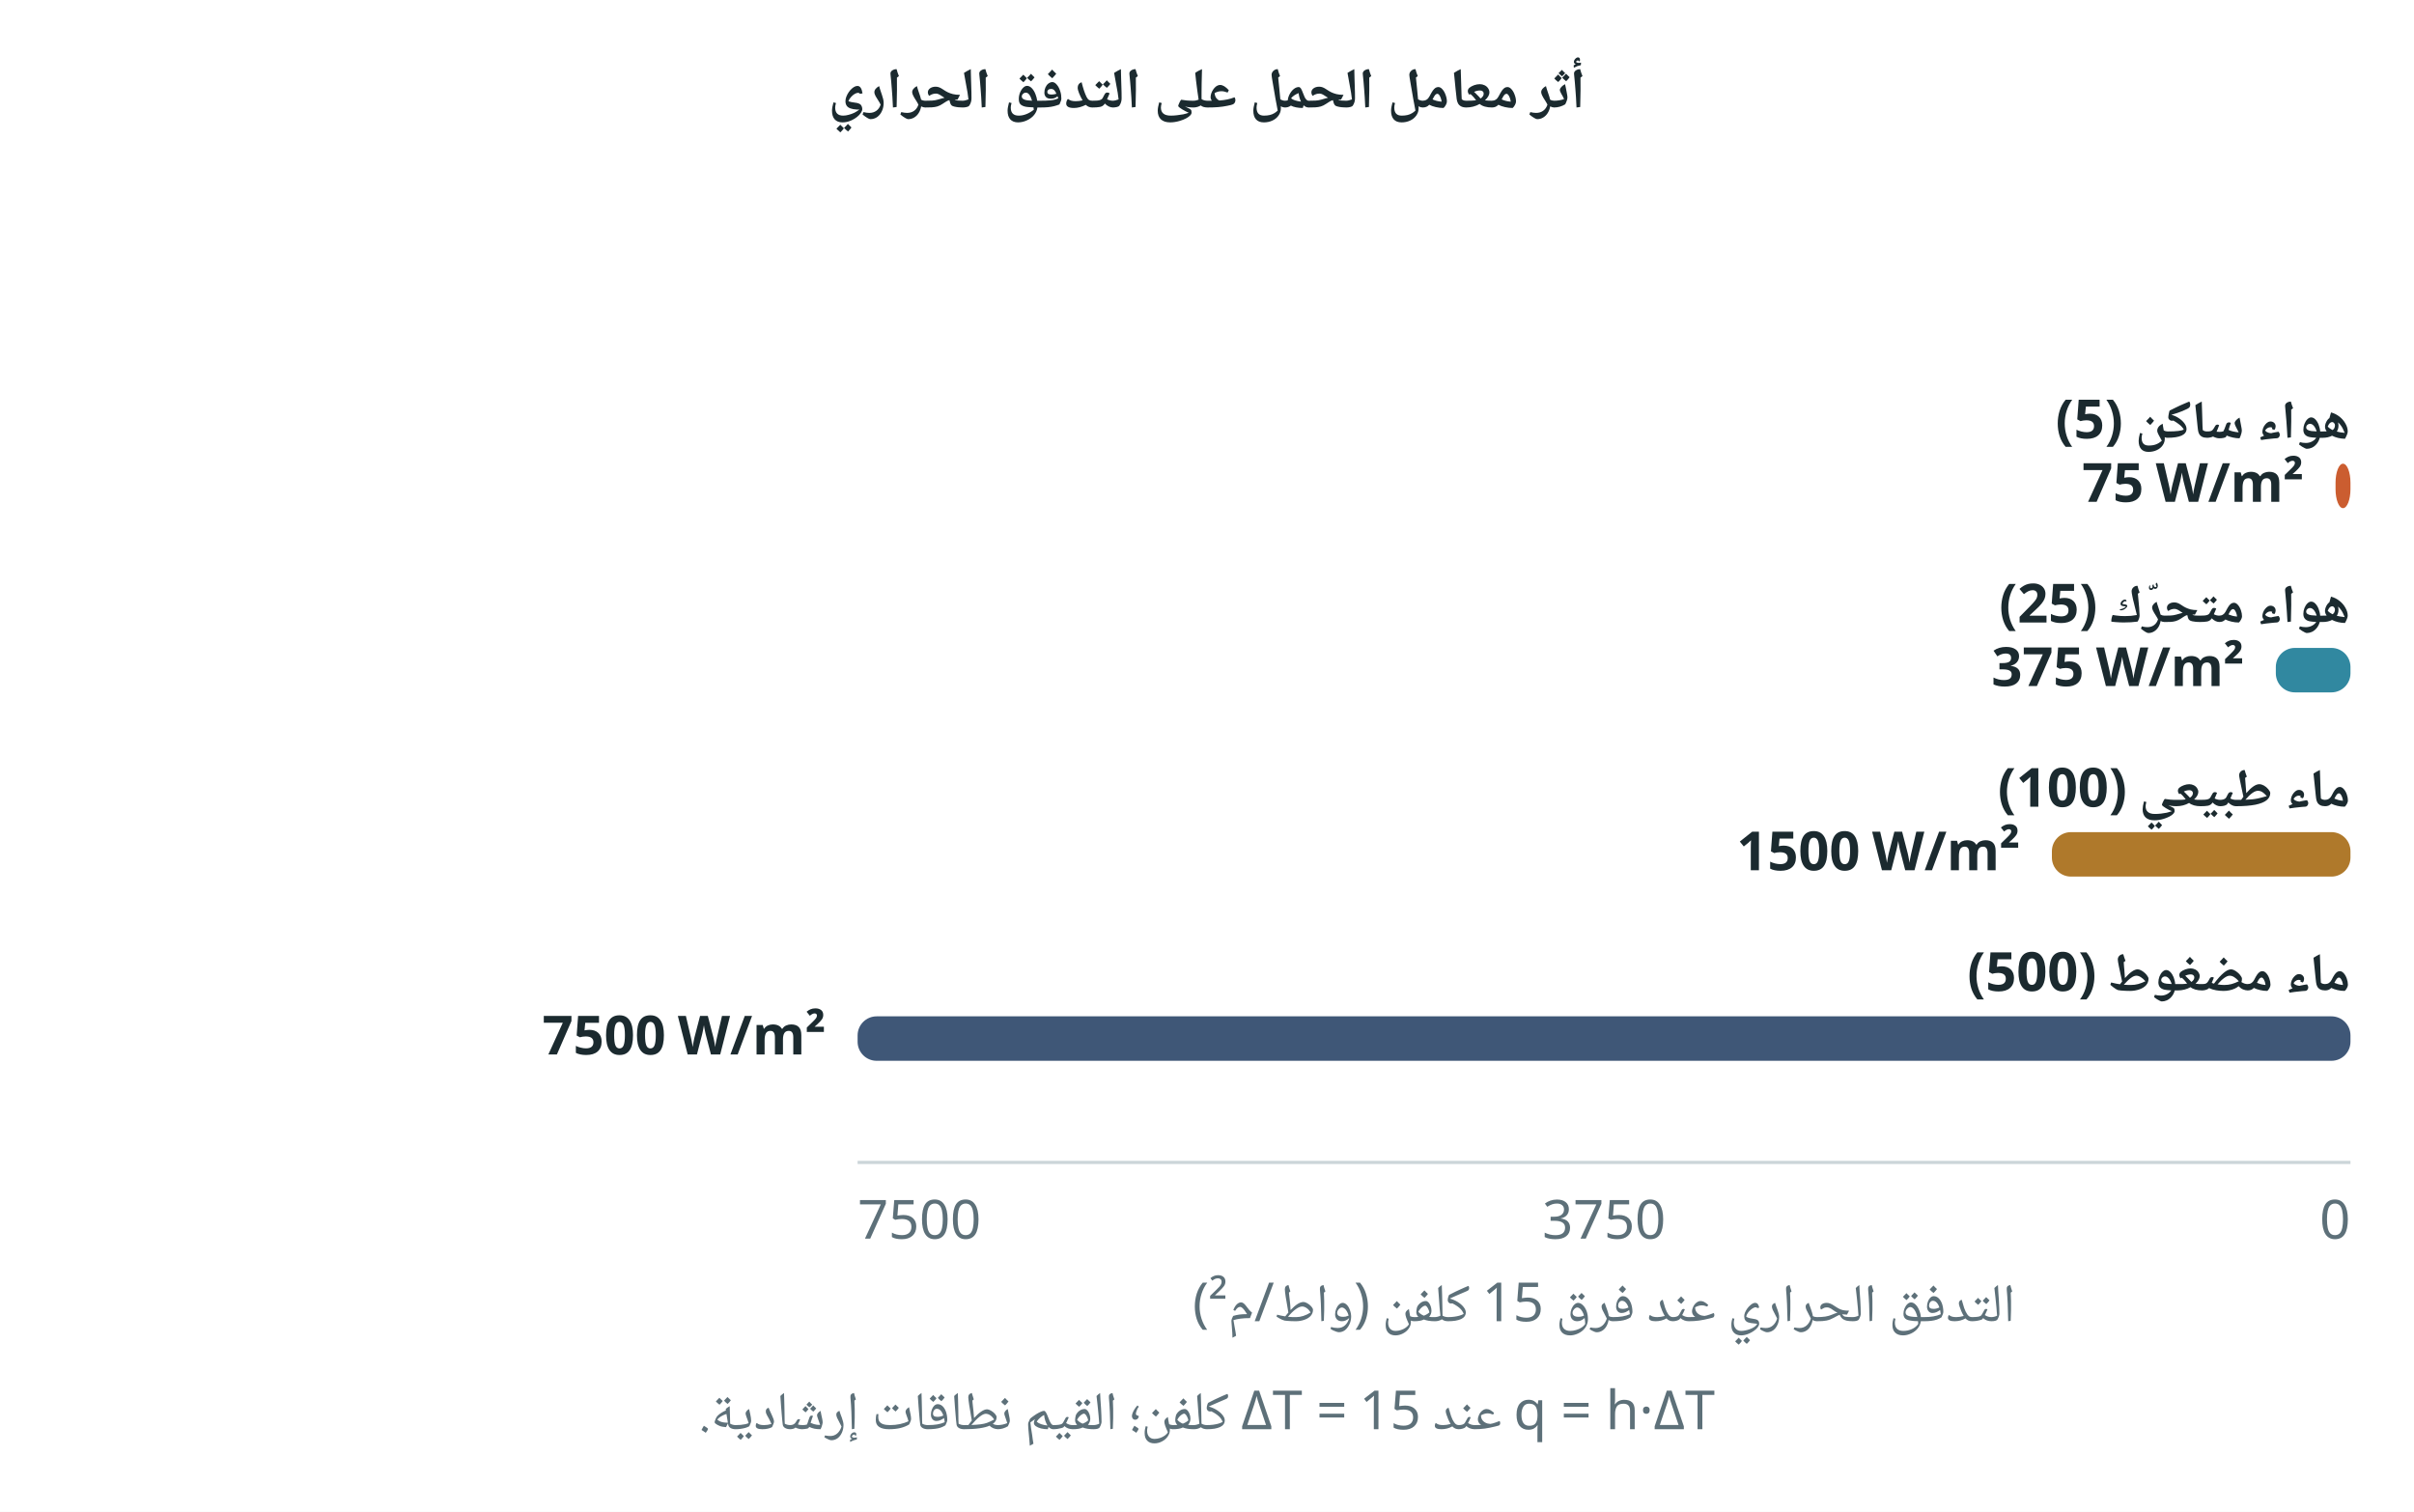
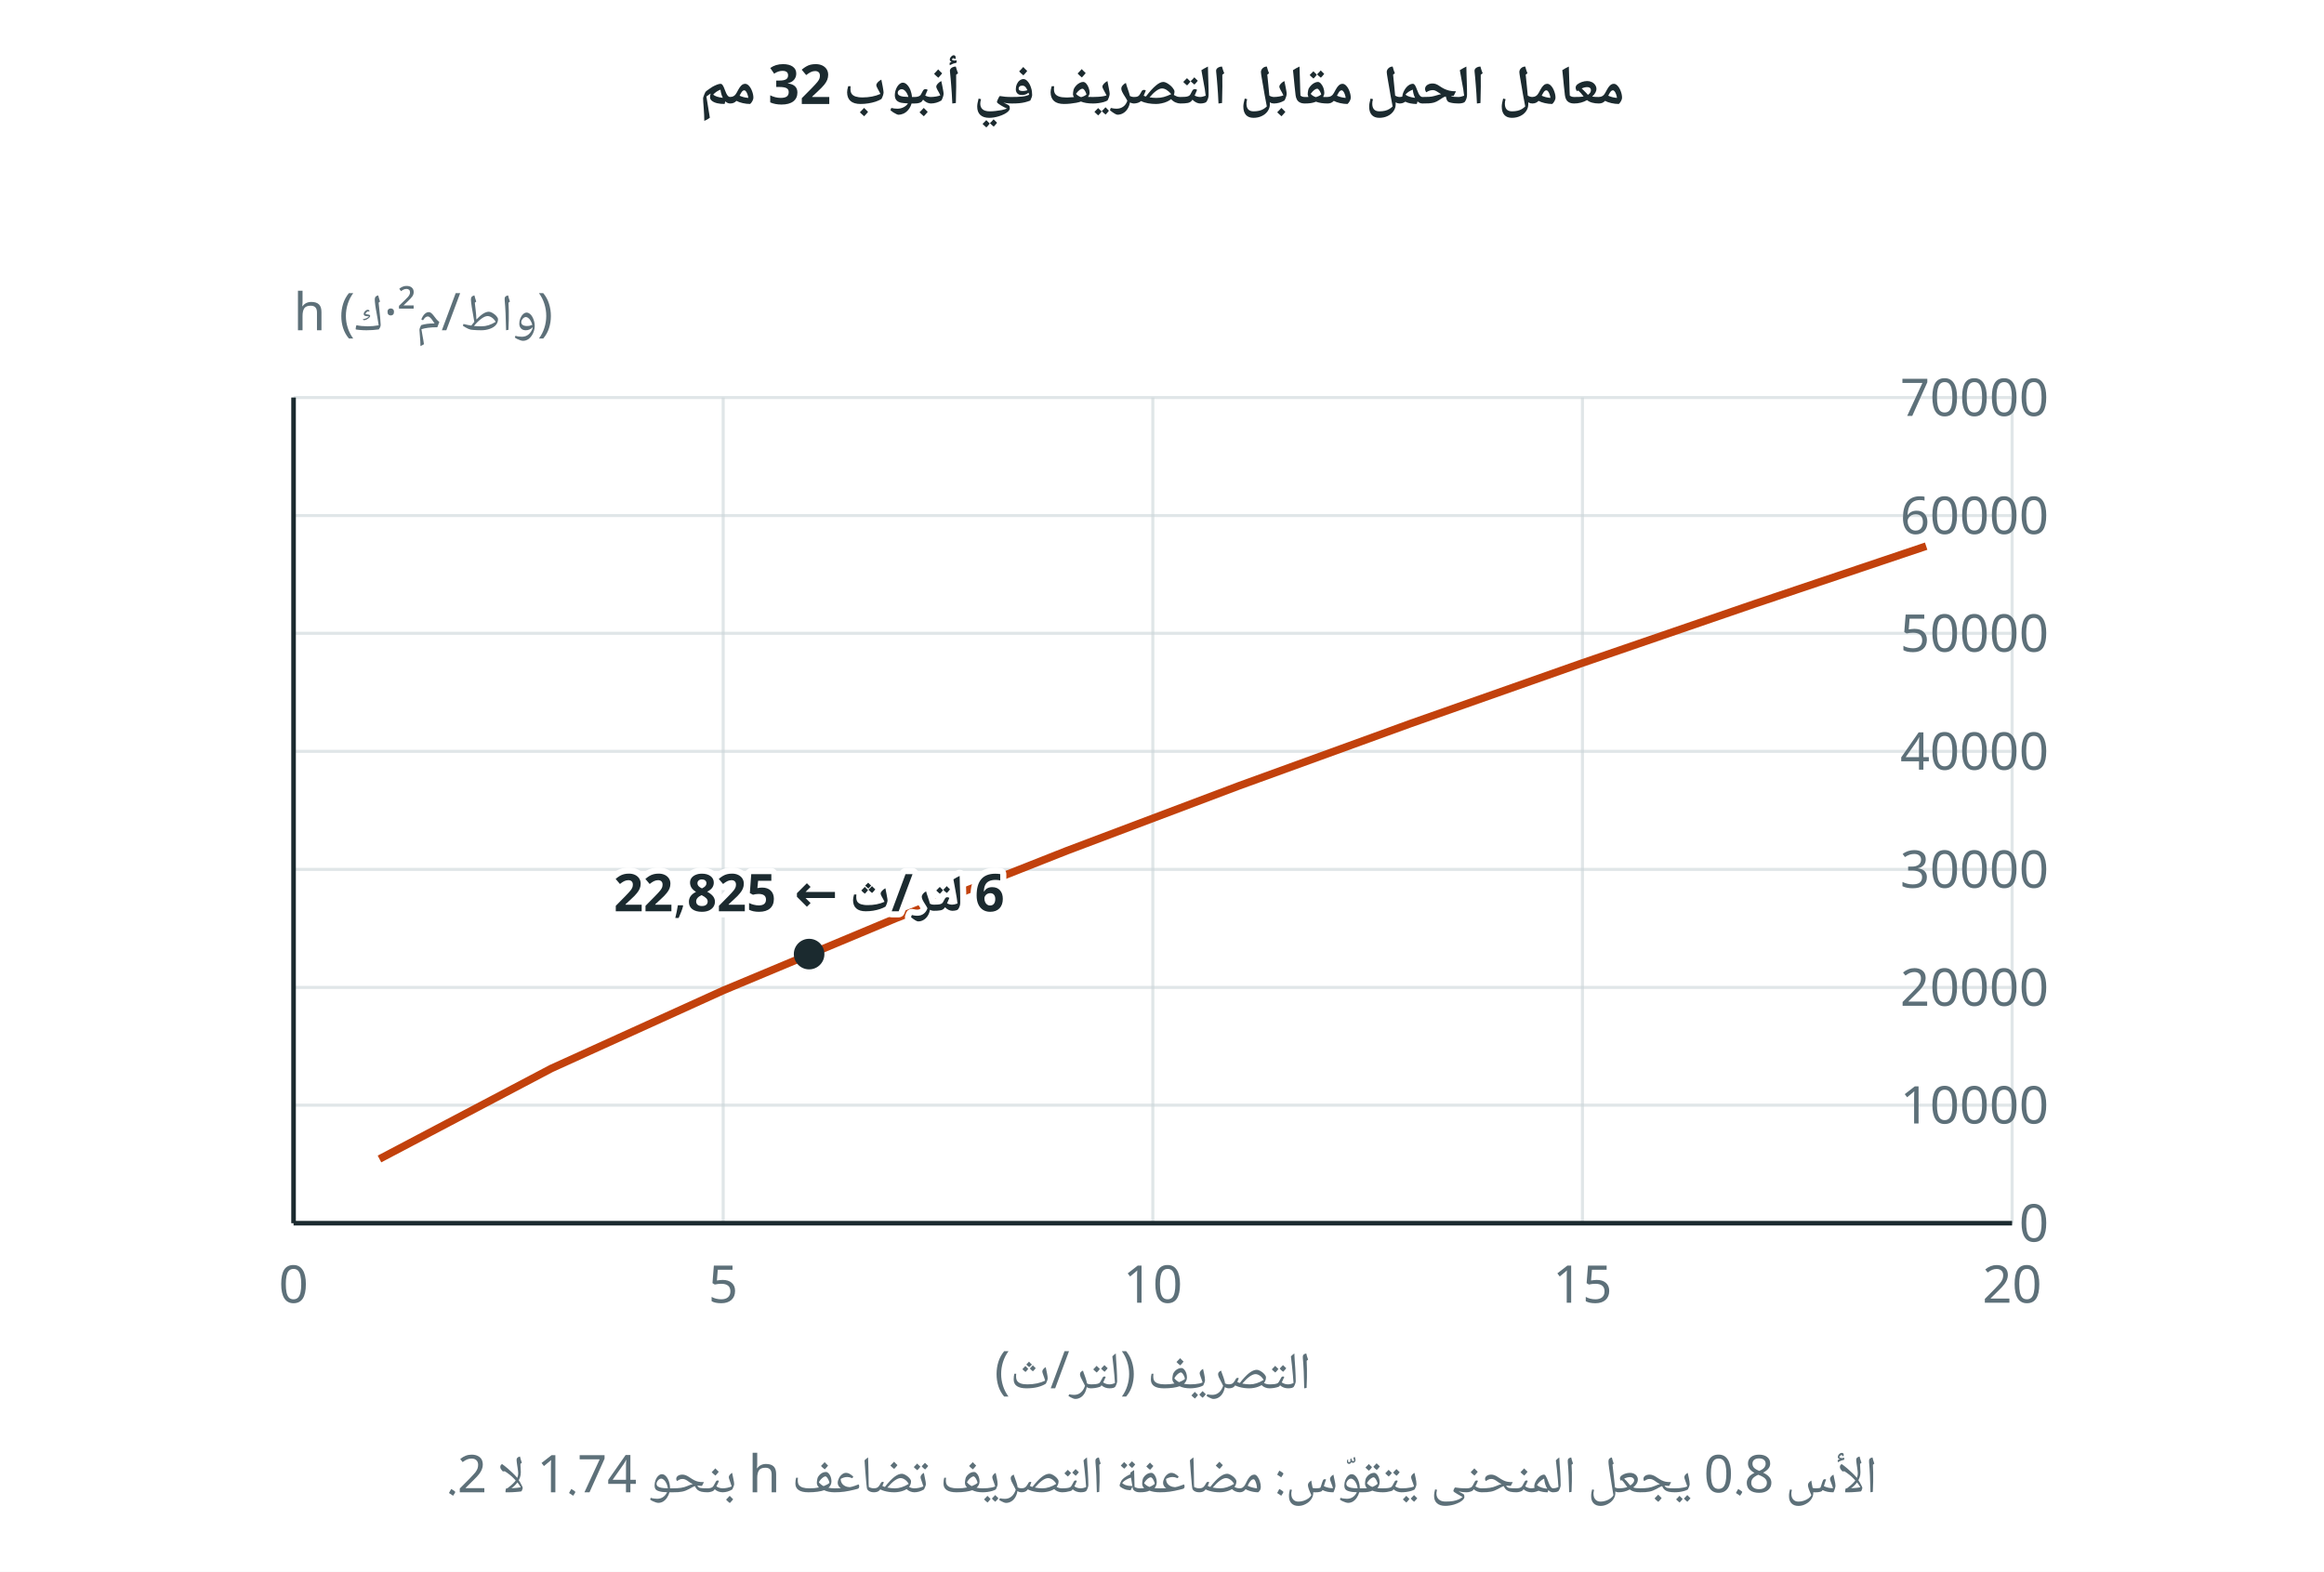
- <svg xmlns="http://www.w3.org/2000/svg" width="760" height="476" viewBox="0 0 760 476" role="img" aria-labelledby="t">
-   <rect width="760" height="476" fill="#ffffff" />
+ <svg xmlns="http://www.w3.org/2000/svg" width="760" height="514" viewBox="0 0 760 514" role="img" aria-labelledby="t">
+   <rect width="760" height="514" fill="#ffffff" />
  <g font-family="'Segoe UI', 'Noto Naskh Arabic', system-ui, sans-serif" direction="rtl">
-     <text x="380" y="34" font-size="18" font-weight="700" fill="#1b2a2f" text-anchor="middle">أثر معامل الحمل على التدفق الحراري</text>
-     <text x="740" y="138" font-size="17" font-weight="600" fill="#1b2a2f" text-anchor="start">هواء ساكن (5)</text>
-     <rect x="735.3" y="146" width="4.7" height="14" fill="#c2410c" fill-opacity="0.85" rx="6" />
-     <text x="725.3" y="158" font-size="17" font-weight="700" fill="#1b2a2f" text-anchor="end" direction="ltr">⁨75 W/m²⁩</text>
-     <text x="740" y="196" font-size="17" font-weight="600" fill="#1b2a2f" text-anchor="start">هواء متحرّك (25)</text>
-     <rect x="716.5" y="204" width="23.5" height="14" fill="#0e7490" fill-opacity="0.85" rx="6" />
-     <text x="706.5" y="216" font-size="17" font-weight="700" fill="#1b2a2f" text-anchor="end" direction="ltr">⁨375 W/m²⁩</text>
-     <text x="740" y="254" font-size="17" font-weight="600" fill="#1b2a2f" text-anchor="start">ماء طبيعي (100)</text>
-     <rect x="646" y="262" width="94" height="14" fill="#a16207" fill-opacity="0.85" rx="6" />
-     <text x="636" y="274" font-size="17" font-weight="700" fill="#1b2a2f" text-anchor="end" direction="ltr">⁨1500 W/m²⁩</text>
-     <text x="740" y="312" font-size="17" font-weight="600" fill="#1b2a2f" text-anchor="start">ماء مضغوط (500)</text>
-     <rect x="270" y="320" width="470" height="14" fill="#1e3a5f" fill-opacity="0.85" rx="6" />
-     <text x="260" y="332" font-size="17" font-weight="700" fill="#1b2a2f" text-anchor="end" direction="ltr">⁨7500 W/m²⁩</text>
-     <line x1="740" y1="366" x2="270" y2="366" stroke="#cbd5d9" stroke-width="1" />
-     <text x="740" y="390" font-size="17" font-weight="400" fill="#5d7079" text-anchor="start">0</text>
-     <text x="505" y="390" font-size="17" font-weight="400" fill="#5d7079" text-anchor="middle">3750</text>
-     <text x="270" y="390" font-size="17" font-weight="400" fill="#5d7079" text-anchor="end">7500</text>
-     <text x="505" y="416" font-size="17" font-weight="400" fill="#5d7079" text-anchor="middle">التدفق الحراري عند فرق 15 كلفن (واط/م²)</text>
-     <text x="380" y="450" font-size="17" font-weight="400" fill="#5d7079" text-anchor="middle">q = h·ΔT عند ΔT = 15 كلفن؛ القيم نطاقات إرشادية.</text>
+     <text x="380" y="34" font-size="18" font-weight="700" fill="#1b2a2f" text-anchor="middle">معامل الحمل مقابل التصريف في أنبوب 32 مم</text>
+     <line x1="96" y1="130" x2="96" y2="400" stroke="#cbd5d9" stroke-width="1" stroke-opacity="0.6" />
+     <text x="96" y="426" font-size="17" font-weight="400" fill="#5d7079" text-anchor="middle">0</text>
+     <line x1="236.5" y1="130" x2="236.5" y2="400" stroke="#cbd5d9" stroke-width="1" stroke-opacity="0.6" />
+     <text x="236.5" y="426" font-size="17" font-weight="400" fill="#5d7079" text-anchor="middle">5</text>
+     <line x1="377" y1="130" x2="377" y2="400" stroke="#cbd5d9" stroke-width="1" stroke-opacity="0.6" />
+     <text x="377" y="426" font-size="17" font-weight="400" fill="#5d7079" text-anchor="middle">10</text>
+     <line x1="517.5" y1="130" x2="517.5" y2="400" stroke="#cbd5d9" stroke-width="1" stroke-opacity="0.6" />
+     <text x="517.5" y="426" font-size="17" font-weight="400" fill="#5d7079" text-anchor="middle">15</text>
+     <line x1="658" y1="130" x2="658" y2="400" stroke="#cbd5d9" stroke-width="1" stroke-opacity="0.6" />
+     <text x="658" y="426" font-size="17" font-weight="400" fill="#5d7079" text-anchor="middle">20</text>
+     <line x1="96" y1="400" x2="658" y2="400" stroke="#cbd5d9" stroke-width="1" stroke-opacity="0.6" />
+     <text x="670" y="406" font-size="17" font-weight="400" fill="#5d7079" text-anchor="start">0</text>
+     <line x1="96" y1="361.4" x2="658" y2="361.4" stroke="#cbd5d9" stroke-width="1" stroke-opacity="0.6" />
+     <text x="670" y="367.4" font-size="17" font-weight="400" fill="#5d7079" text-anchor="start">10000</text>
+     <line x1="96" y1="322.9" x2="658" y2="322.9" stroke="#cbd5d9" stroke-width="1" stroke-opacity="0.6" />
+     <text x="670" y="328.9" font-size="17" font-weight="400" fill="#5d7079" text-anchor="start">20000</text>
+     <line x1="96" y1="284.3" x2="658" y2="284.3" stroke="#cbd5d9" stroke-width="1" stroke-opacity="0.6" />
+     <text x="670" y="290.3" font-size="17" font-weight="400" fill="#5d7079" text-anchor="start">30000</text>
+     <line x1="96" y1="245.7" x2="658" y2="245.7" stroke="#cbd5d9" stroke-width="1" stroke-opacity="0.6" />
+     <text x="670" y="251.7" font-size="17" font-weight="400" fill="#5d7079" text-anchor="start">40000</text>
+     <line x1="96" y1="207.1" x2="658" y2="207.1" stroke="#cbd5d9" stroke-width="1" stroke-opacity="0.6" />
+     <text x="670" y="213.1" font-size="17" font-weight="400" fill="#5d7079" text-anchor="start">50000</text>
+     <line x1="96" y1="168.6" x2="658" y2="168.6" stroke="#cbd5d9" stroke-width="1" stroke-opacity="0.6" />
+     <text x="670" y="174.6" font-size="17" font-weight="400" fill="#5d7079" text-anchor="start">60000</text>
+     <line x1="96" y1="130" x2="658" y2="130" stroke="#cbd5d9" stroke-width="1" stroke-opacity="0.6" />
+     <text x="670" y="136" font-size="17" font-weight="400" fill="#5d7079" text-anchor="start">70000</text>
+     <line x1="96" y1="130" x2="96" y2="400" stroke="#1b2a2f" stroke-width="1.5" />
+     <line x1="96" y1="400" x2="658" y2="400" stroke="#1b2a2f" stroke-width="1.5" />
+     <path d="M124.1,379 L180.3,349.4 L236.5,323.9 L292.7,300.4 L348.9,278.2 L405.1,257 L461.3,236.6 L517.5,216.8 L573.7,197.5 L629.9,178.6" fill="none" stroke="#c2410c" stroke-width="2.5" stroke-linejoin="round" />
+     <circle cx="264.6" cy="312" r="5" fill="#1b2a2f" />
+     <text x="264.6" y="298" font-size="17" font-weight="700" fill="#1b2a2f" text-anchor="middle" stroke="#ffffff" stroke-width="4" stroke-linejoin="round" paint-order="stroke">6 لتر/ث ← 22,825</text>
+     <text x="377" y="454" font-size="17" font-weight="400" fill="#5d7079" text-anchor="middle">التصريف (لتر/ث)</text>
+     <text x="96" y="108" font-size="17" font-weight="400" fill="#5d7079" text-anchor="start" direction="ltr">h (واط/م²·ك)</text>
+     <text x="380" y="488" font-size="17" font-weight="400" fill="#5d7079" text-anchor="middle">الأس 0.8 يجعل المنحنى يتقوّس: مضاعفة التصريف تضاعف h بنحو 1.74 لا 2.</text>
  </g>
</svg>
